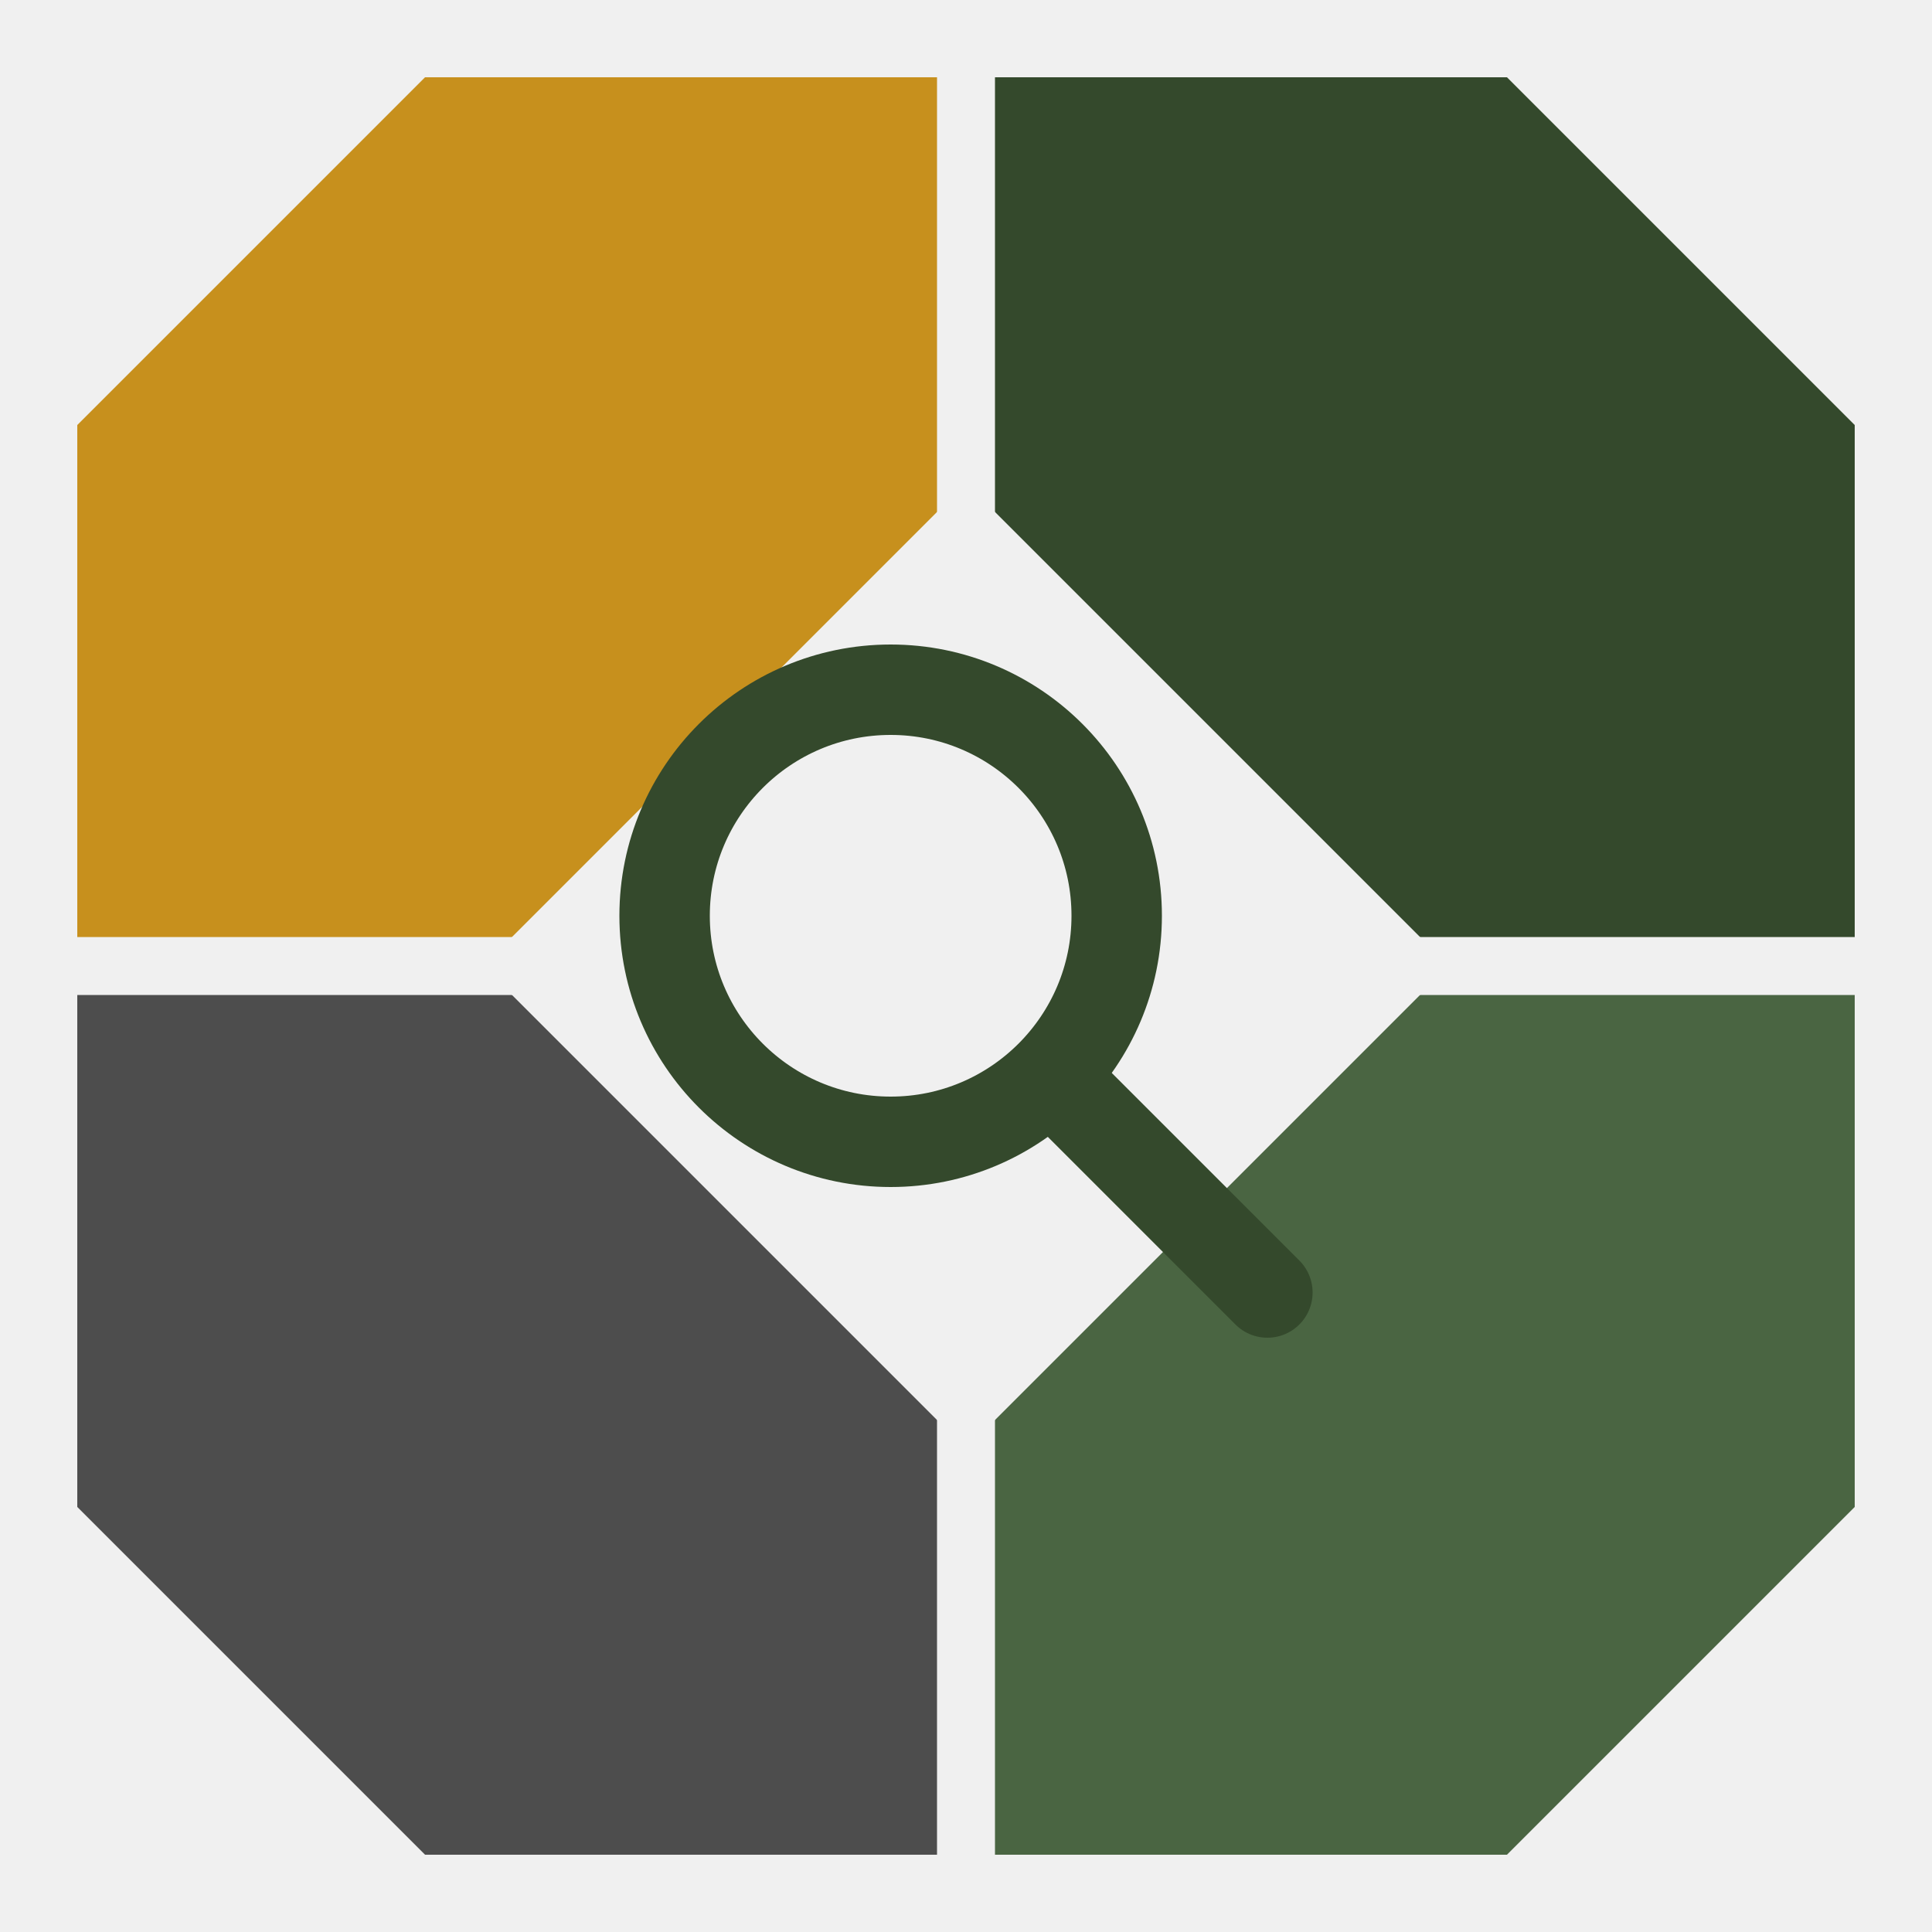
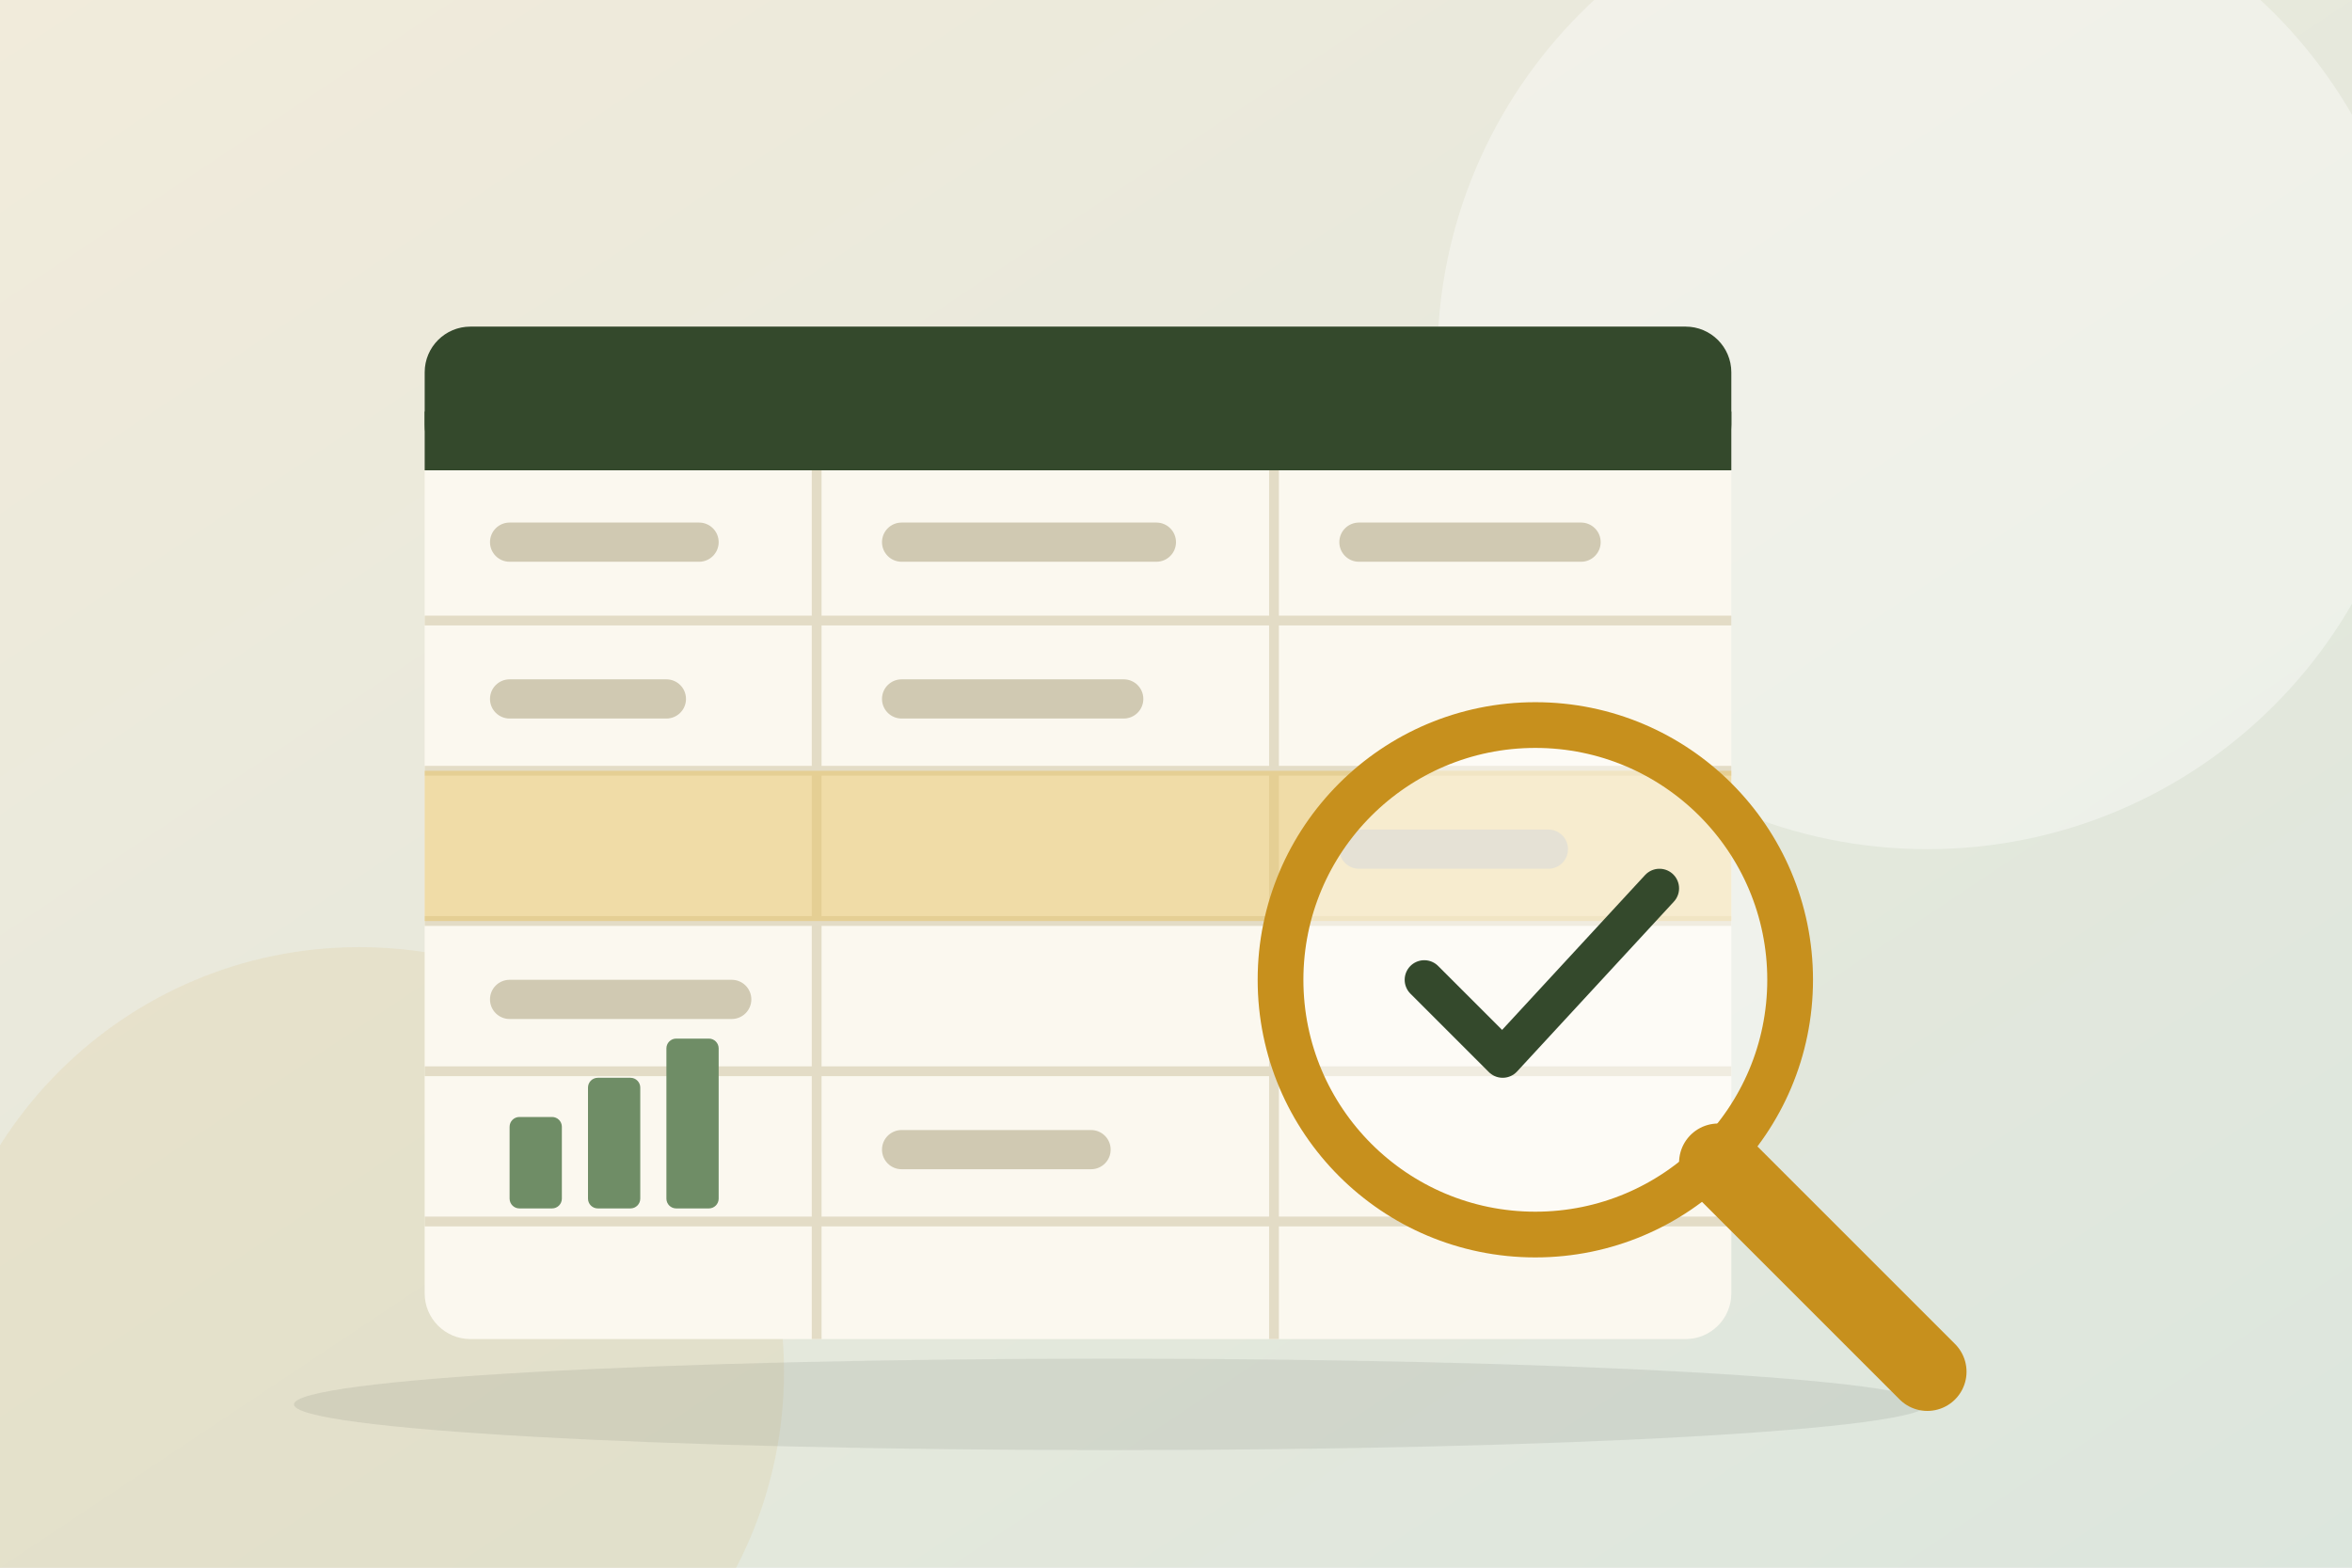
- <svg xmlns="http://www.w3.org/2000/svg" viewBox="0 0 100 100" role="img">
+ <svg xmlns="http://www.w3.org/2000/svg" viewBox="0 0 720 480" role="img">
  <defs>
-     <mask id="h">
-       <rect width="100" height="100" fill="#fff" />
-       <polygon points="50,25 75,50 50,75 25,50" fill="#000" />
-     </mask>
+     <linearGradient id="bg" x1="0" y1="0" x2="1" y2="1">
+       <stop offset="0" stop-color="#F1EBDB" />
+       <stop offset="1" stop-color="#DCE6DD" />
+     </linearGradient>
  </defs>
-   <g mask="url(#h)">
-     <polygon points="4,22 22,4 48.5,4 48.5,48.5 4,48.5" fill="#C7901D" />
-     <polygon points="51.5,4 78,4 96,22 96,48.5 51.5,48.5" fill="#34492C" />
-     <polygon points="4,51.5 48.5,51.5 48.5,96 22,96 4,78" fill="#4d4d4d" />
-     <polygon points="51.5,51.5 96,51.5 96,78 78,96 51.5,96" fill="#4a6542" />
+   <rect width="720" height="480" fill="url(#bg)" />
+   <circle cx="590" cy="110" r="150" fill="#fff" opacity=".38" />
+   <circle cx="110" cy="420" r="130" fill="#C7901D" opacity=".09" />
+   <ellipse cx="340" cy="430" rx="250" ry="14" fill="#222826" opacity=".09" />
+   <rect x="130" y="100" width="400" height="310" rx="14" fill="#FBF8EF" />
+   <rect x="130" y="100" width="400" height="44" rx="14" fill="#34492C" />
+   <rect x="130" y="126" width="400" height="18" fill="#34492C" />
+   <g stroke="#E3DCC6" stroke-width="3">
+     <path d="M130 190H530M130 236H530M130 282H530M130 328H530M130 374H530M250 144V410M390 144V410" />
  </g>
-   <g transform="translate(50 50) scale(1.3) translate(-50 -50)" fill="none" stroke="#34492C" stroke-width="3.6" stroke-linecap="round" stroke-linejoin="round">
-     <circle cx="47" cy="48" r="9" />
-     <path d="M54 55l8 8" />
+   <rect x="130" y="236" width="400" height="46" fill="#E8C46B" opacity=".55" />
+   <g fill="#D0C9B2">
+     <rect x="150" y="160" width="70" height="12" rx="6" />
+     <rect x="270" y="160" width="90" height="12" rx="6" />
+     <rect x="410" y="160" width="80" height="12" rx="6" />
+     <rect x="150" y="208" width="60" height="12" rx="6" />
+     <rect x="270" y="208" width="80" height="12" rx="6" />
+     <rect x="410" y="254" width="70" height="12" rx="6" />
+     <rect x="150" y="300" width="80" height="12" rx="6" />
+     <rect x="270" y="346" width="70" height="12" rx="6" />
  </g>
+   <g fill="#6F8D66">
+     <rect x="156" y="342" width="16" height="28" rx="3" />
+     <rect x="180" y="330" width="16" height="40" rx="3" />
+     <rect x="204" y="318" width="16" height="52" rx="3" />
+   </g>
+   <circle cx="470" cy="300" r="78" fill="#fff" fill-opacity=".45" stroke="#C7901D" stroke-width="14" />
+   <path d="M526 356 L590 420" stroke="#C7901D" stroke-width="24" stroke-linecap="round" />
+   <path d="M436 300 l24 24 48 -52" fill="none" stroke="#34492C" stroke-width="12" stroke-linecap="round" stroke-linejoin="round" />
</svg>
